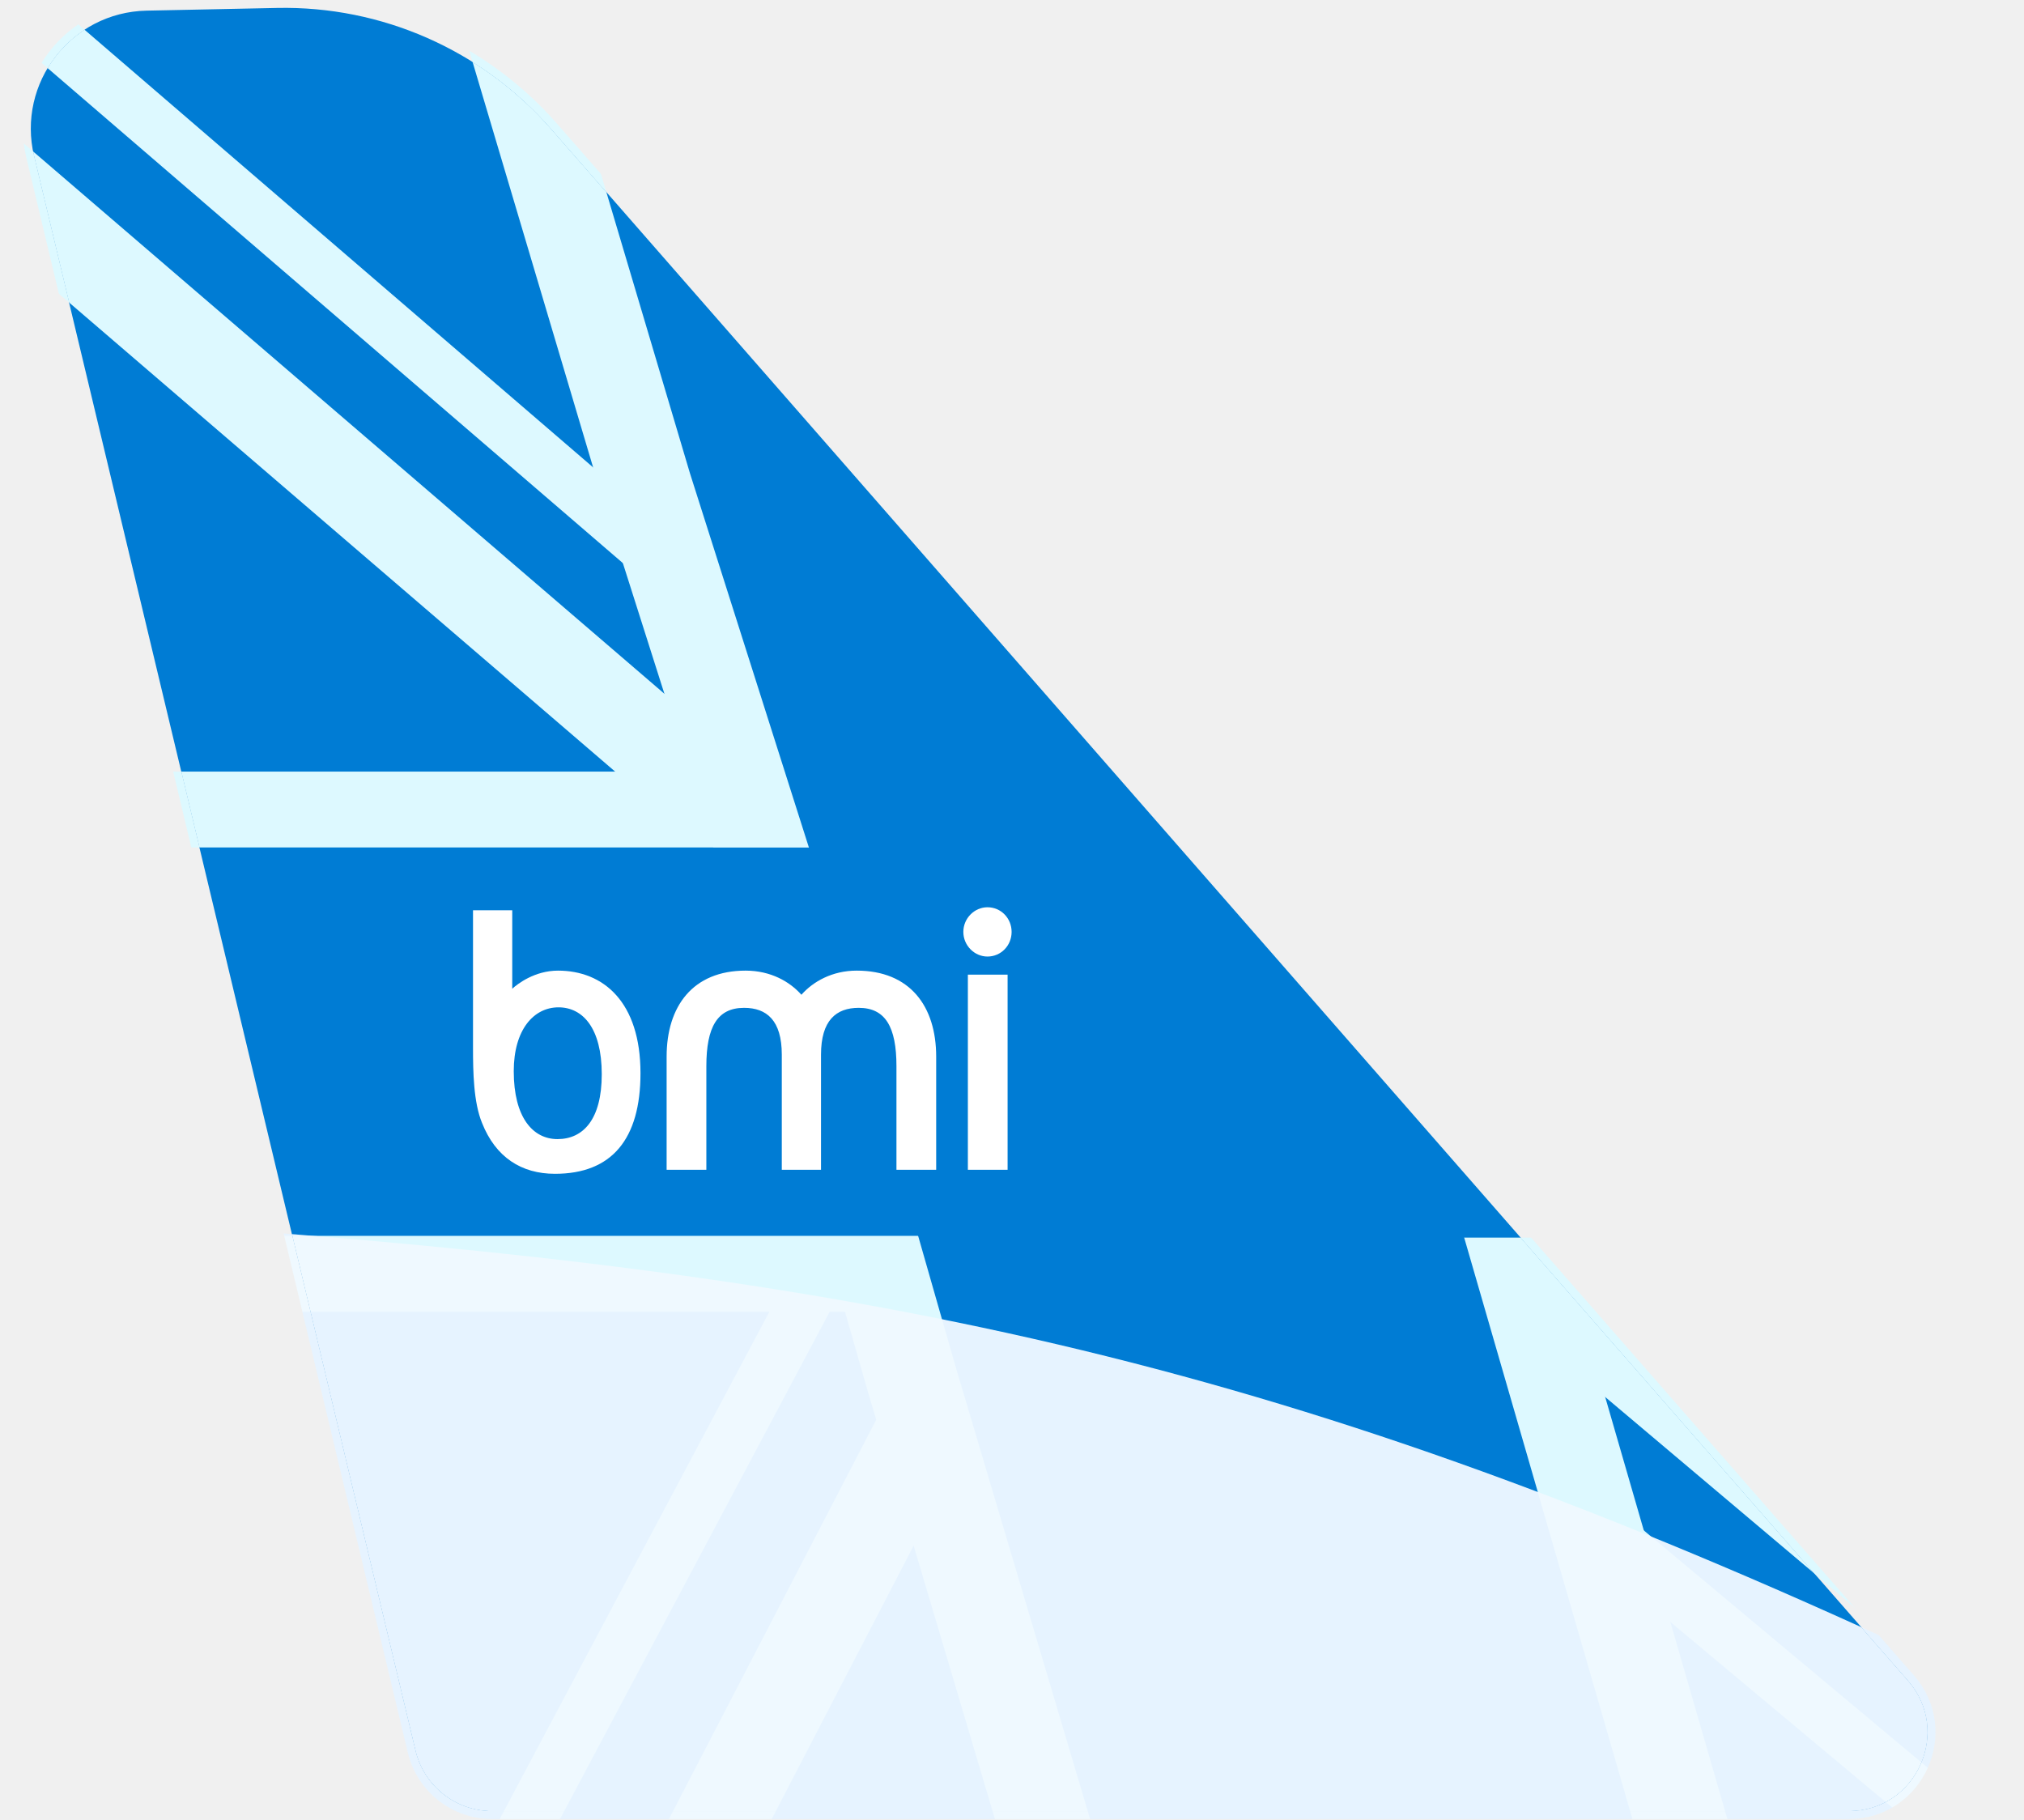
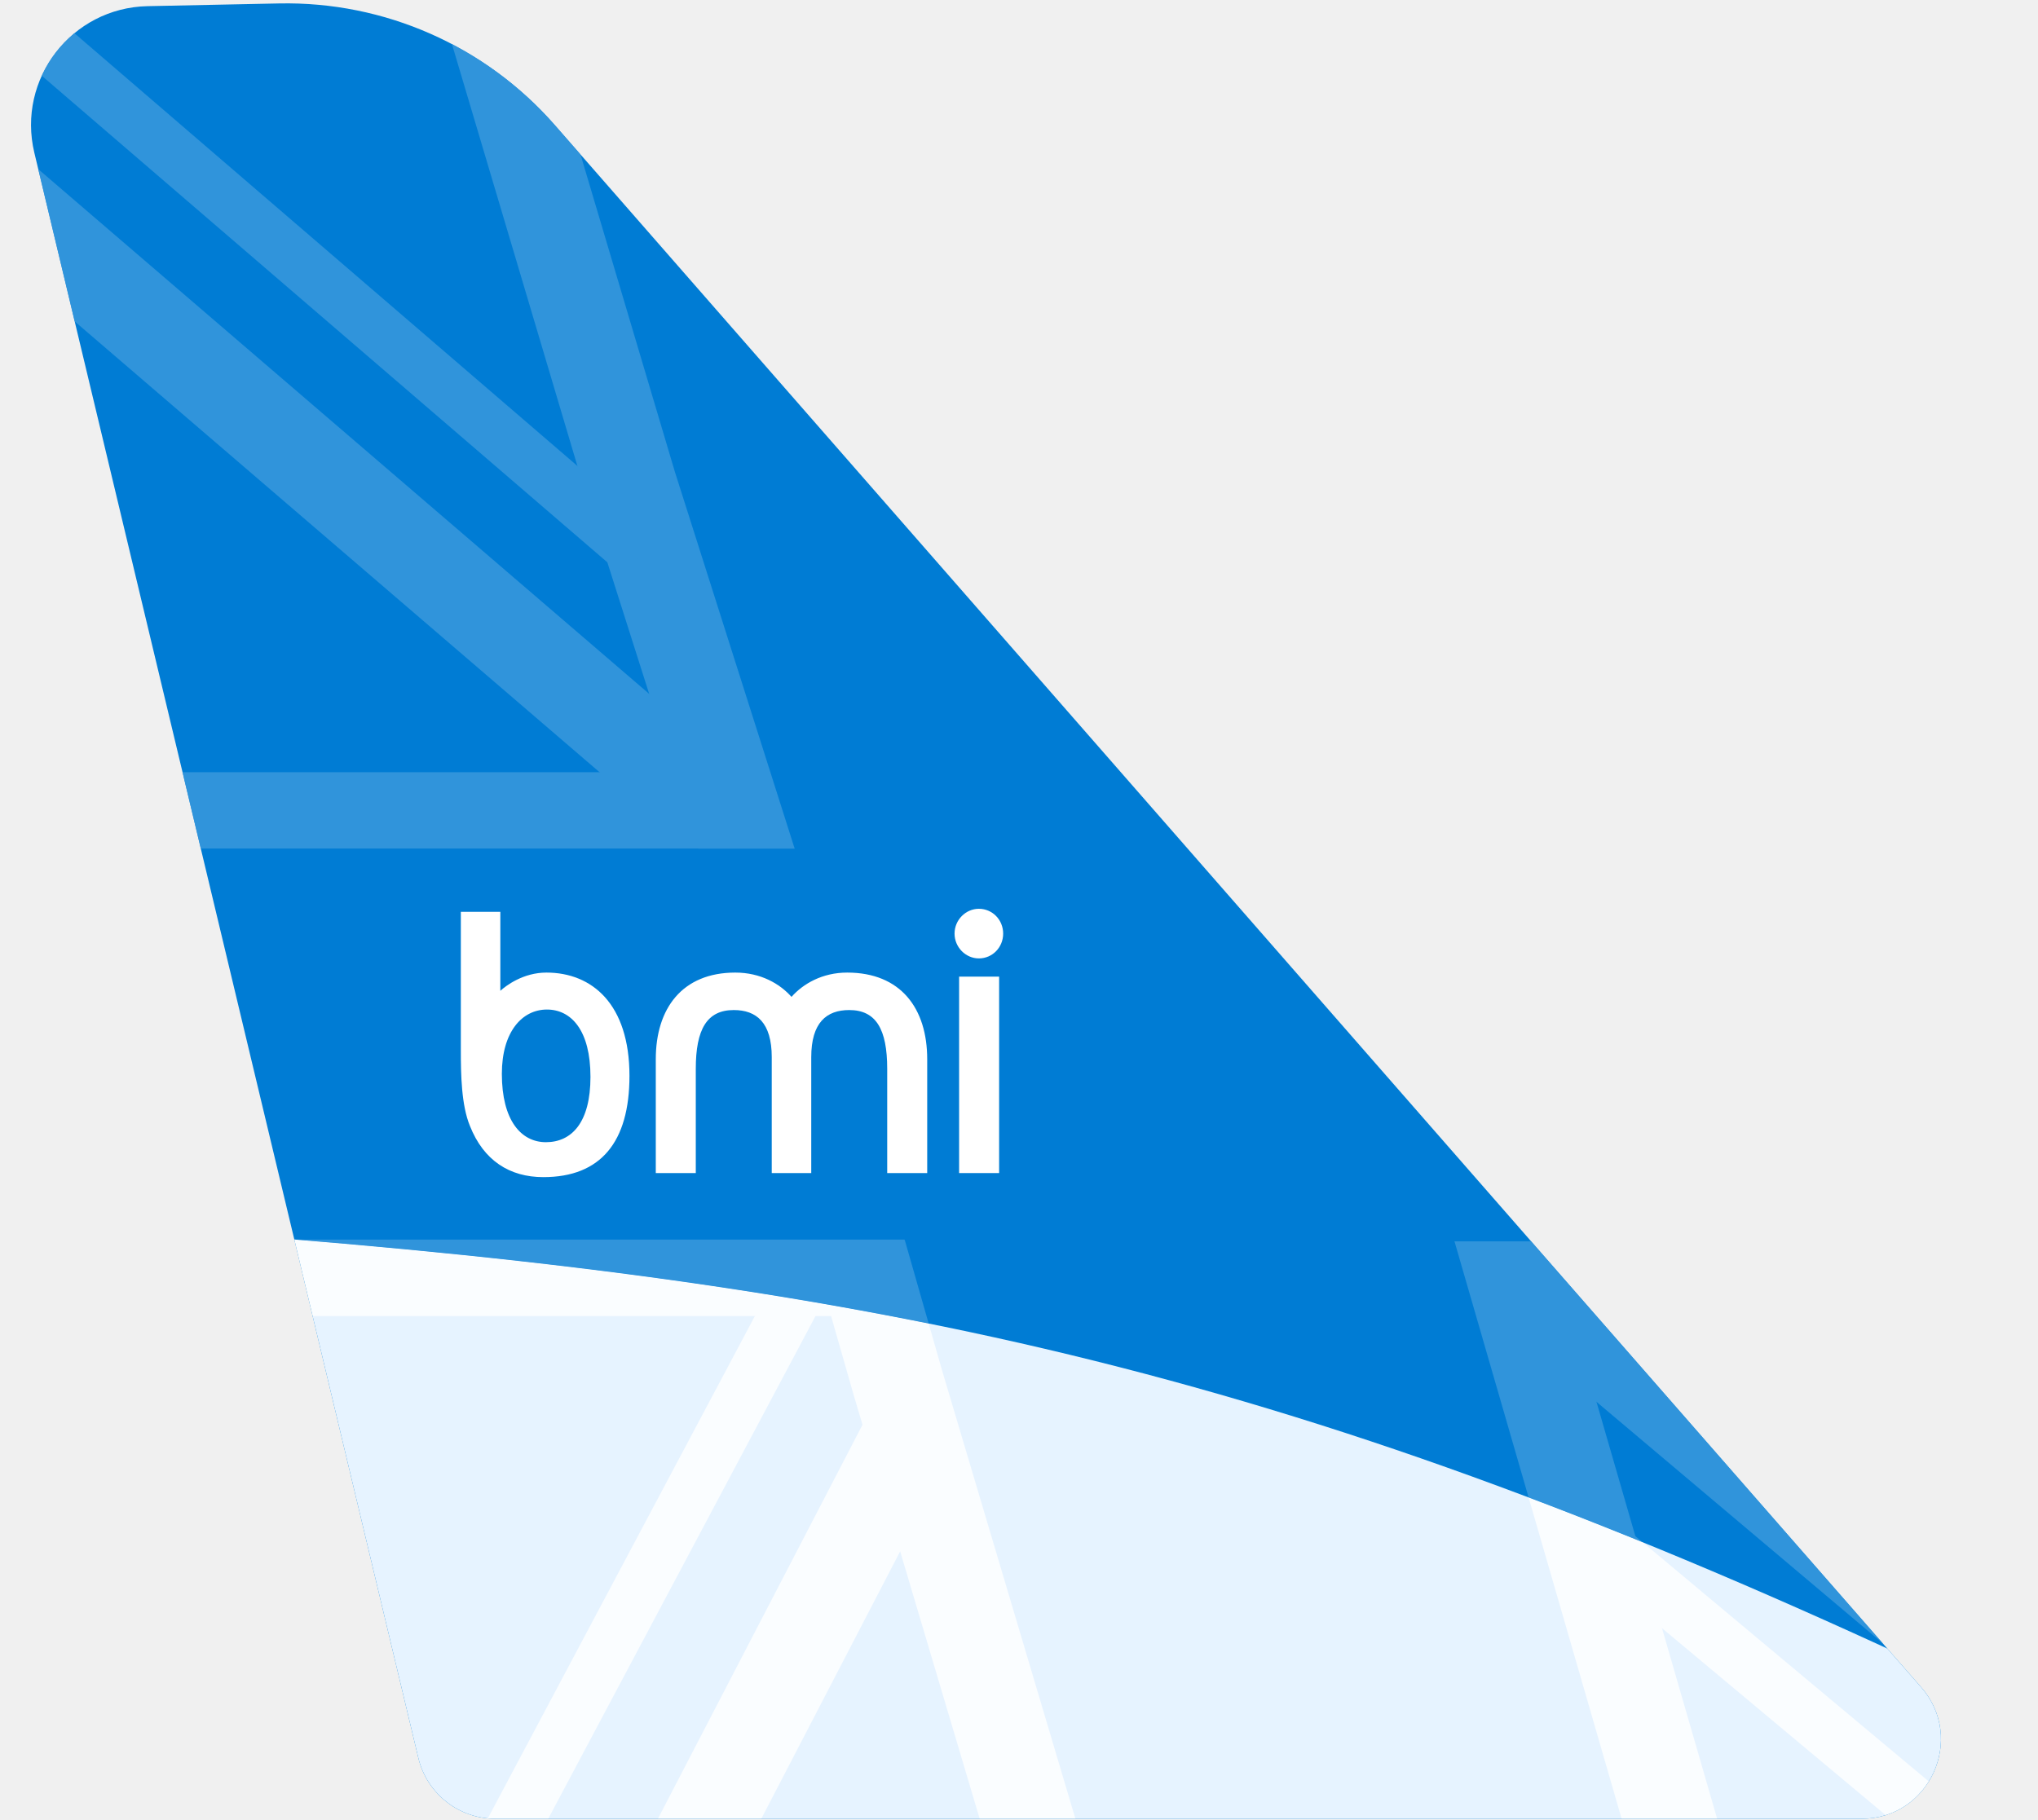
- <svg xmlns="http://www.w3.org/2000/svg" xmlns:xlink="http://www.w3.org/1999/xlink" width="514" height="462" viewBox="0 0 514 462" fill="none">
-   <path d="M70.362 2.019L37.216 2.704C18.084 3.1 4.208 21.065 8.659 39.677L105.51 444.599C107.663 453.599 115.708 459.947 124.962 459.947H469.487C486.667 459.947 495.852 439.714 484.542 426.781L139.972 32.754C122.454 12.722 96.968 1.469 70.362 2.019Z" fill="#007CD4" />
-   <mask id="mask0_128_91" style="mask-type:alpha" maskUnits="userSpaceOnUse" x="5" y="0" width="487" height="462">
-     <use xlink:href="#stroke0_128_91" fill="white" />
-     <mask id="stroke1_128_91" maskUnits="userSpaceOnUse" x="5" y="-0.849" width="487" height="463" fill="black">
-       <rect fill="white" x="5" y="-0.849" width="487" height="463" />
-       <use xlink:href="#stroke0_128_91" />
-     </mask>
-     <path d="M37.216 2.704L70.362 2.019C96.968 1.469 122.454 12.722 139.972 32.754L484.542 426.781C495.852 439.714 486.667 459.947 469.487 459.947H124.962C115.708 459.947 107.663 453.599 105.51 444.599L8.659 39.677C4.208 21.065 18.084 3.1 37.216 2.704Z" stroke-width="4" stroke="#1E1E1E" mask="url(#stroke1_128_91)" />
+ <svg xmlns="http://www.w3.org/2000/svg" width="514" height="459" viewBox="0 0 514 459" fill="none">
+   <path d="M70.362 0.868L37.216 1.553C18.084 1.949 4.208 19.914 8.659 38.525L105.51 443.448C107.663 452.448 115.708 458.796 124.962 458.796H469.487C486.667 458.796 495.852 438.563 484.542 425.63L139.972 31.603C122.454 11.57 96.968 0.318 70.362 0.868Z" fill="#007CD4" />
+   <mask id="mask0_128_91" style="mask-type:alpha" maskUnits="userSpaceOnUse" x="7" y="0" width="483" height="459">
+     <path d="M70.362 0.868L37.216 1.553C18.084 1.949 4.208 19.914 8.659 38.525L105.51 443.448C107.663 452.448 115.708 458.796 124.962 458.796H469.487C486.667 458.796 495.852 438.563 484.542 425.63L139.972 31.603C122.454 11.57 96.968 0.318 70.362 0.868Z" fill="white" />
  </mask>
  <g mask="url(#mask0_128_91)">
-     <path d="M494.649 423.345C334.28 348.161 229.873 325.049 61.002 312.389L111.951 516.184L649.195 496.37L494.649 423.345Z" fill="#E6F3FF" />
-     <g style="mix-blend-mode:soft-light">
-       <path d="M154.133 517.411L234.464 362.679" stroke-width="23.146" stroke="#DDF9FF" />
-       <path d="M110.561 507.085L208.156 323.493" stroke-width="13.502" stroke="#DDF9FF" />
-       <path d="M279.54 511.691L241.074 382.316L231.458 349.972L222.059 317.113" stroke-width="23.146" stroke="#DDF9FF" />
-       <path d="M233.137 323.491H64.002" stroke-width="19.289" stroke="#DDF9FF" />
-       <mask id="mask1_128_91" style="mask-type:alpha" maskUnits="userSpaceOnUse" x="-52" y="-28" width="268" height="244">
-         <rect x="-51.912" y="-27.064" width="267.733" height="242.294" fill="#D9D9D9" />
-       </mask>
-       <g mask="url(#mask1_128_91)">
-         <path d="M125.682 -5.807L164.147 123.568L195.948 223.624" stroke-width="23.146" stroke="#DDF9FF" />
-         <path d="M-10.605 37.384L184.348 204.856" stroke-width="23.146" stroke="#DDF9FF" />
-         <path d="M1.361 -0.845L166.532 141.28" stroke-width="13.502" stroke="#DDF9FF" />
-         <path d="M199.245 205.591H27.812" stroke-width="19.289" stroke="#DDF9FF" />
-       </g>
-       <mask id="mask2_128_91" style="mask-type:alpha" maskUnits="userSpaceOnUse" x="370" y="314" width="245" height="223">
-         <rect x="370.461" y="314.289" width="244.424" height="221.711" fill="#D9D9D9" />
-       </mask>
-       <g mask="url(#mask2_128_91)">
-         <path d="M438.421 502.746L382.238 308.616" stroke-width="23.146" stroke="#DDF9FF" />
-         <path d="M407.029 388.739L548.435 506.957" stroke-width="13.502" stroke="#DDF9FF" />
-         <path d="M545.717 323.961H378.729" stroke-width="19.289" stroke="#DDF9FF" />
-         <path d="M399.201 332.502L496.555 414.645" stroke-width="23.146" stroke="#DDF9FF" />
+     <path d="M489.649 422.193C329.28 347.009 224.873 323.898 56.002 311.237L106.951 515.032L644.195 495.218L489.649 422.193Z" fill="#E6F3FF" />
+     <mask id="mask1_128_91" style="mask-type:alpha" maskUnits="userSpaceOnUse" x="56" y="311" width="589" height="205">
+       <path d="M489.649 422.193C329.28 347.009 224.873 323.898 56.002 311.237L106.951 515.032L644.195 495.218L489.649 422.193Z" fill="#E6F3FF" />
+     </mask>
+     <g mask="url(#mask1_128_91)">
+       <g opacity="0.8">
+         <path d="M149.133 516.259L229.464 361.527" stroke-width="23.146" stroke="white" />
+         <path d="M105.561 505.933L203.156 322.342" stroke-width="13.502" stroke="white" />
+         <path d="M274.54 510.54L236.074 381.164L226.458 348.82L217.059 315.962" stroke-width="23.146" stroke="white" />
+         <path d="M228.137 322.34H59.002" stroke-width="19.289" stroke="white" />
+         <mask id="mask2_128_91" style="mask-type:alpha" maskUnits="userSpaceOnUse" x="365" y="313" width="245" height="222">
+           <path d="M366.425 314.102H608.921V533.884H366.425V314.102Z" fill="#D9D9D9" stroke-width="1.929" stroke="white" />
+         </mask>
+         <g mask="url(#mask2_128_91)">
+           <path d="M433.421 501.594L377.238 307.464" stroke-width="23.146" stroke="white" />
+           <path d="M402.029 387.588L543.435 505.806" stroke-width="13.502" stroke="white" />
+           <path d="M540.717 322.811H373.729" stroke-width="19.289" stroke="white" />
+           <path d="M394.201 331.351L491.555 413.494" stroke-width="23.146" stroke="white" />
+         </g>
      </g>
    </g>
-     <path d="M245.793 247.512H255.882V297.064H245.793V247.512Z" fill-rule="evenodd" clip-rule="evenodd" fill="white" />
-     <path d="M250.772 242.914C254.22 242.914 256.902 240.105 256.902 236.656C256.902 233.208 254.22 230.398 250.772 230.398C247.452 230.398 244.643 233.208 244.643 236.656C244.643 240.105 247.452 242.914 250.772 242.914Z" fill-rule="evenodd" clip-rule="evenodd" fill="white" />
-     <path d="M198.538 297.063V267.818C198.538 259.134 194.706 255.941 188.959 255.941C182.19 255.941 179.38 260.794 179.38 270.756V297.063H169.291V268.329C169.291 255.558 175.933 246.49 189.342 246.49C195.728 246.49 200.581 249.299 203.518 252.62C206.456 249.299 211.309 246.49 217.567 246.49C231.105 246.49 237.746 255.558 237.746 268.329V297.063H227.656V270.756C227.656 260.794 224.846 255.941 218.078 255.941C212.331 255.941 208.499 259.134 208.499 267.818V297.063H198.538Z" fill-rule="evenodd" clip-rule="evenodd" fill="white" />
-     <path d="M120.123 231.165H130.085V251.088C131.49 249.811 135.832 246.491 141.707 246.491C153.201 246.491 162.652 254.409 162.652 272.543C162.652 289.275 155.372 298.087 140.94 298.087C132.384 298.087 125.87 293.873 122.422 285.188C120.251 279.952 120.123 272.161 120.123 266.159V231.165ZM141.835 255.814C135.576 255.814 130.468 261.433 130.468 272.033C130.468 283.783 135.321 289.275 141.579 289.275C148.092 289.275 152.818 284.294 152.818 272.8C152.818 261.05 147.965 255.814 141.835 255.814Z" fill-rule="evenodd" clip-rule="evenodd" fill="white" />
+     <mask id="mask3_128_91" style="mask-type:alpha" maskUnits="userSpaceOnUse" x="-72" y="-35" width="717" height="531">
+       <path d="M489.65 422.193C329.281 347.009 224.874 323.898 56.002 311.238L-71.902 -34.868L164.309 -29.843L644.195 495.219L489.65 422.193Z" fill="#E6F3FF" />
+     </mask>
+     <g mask="url(#mask3_128_91)">
+       <g opacity="0.8">
+         <path d="M149.133 516.259L229.464 361.527" stroke-width="23.146" stroke="#3C9ADD" />
+         <path d="M105.561 505.933L203.156 322.342" stroke-width="13.502" stroke="#3C9ADD" />
+         <path d="M274.54 510.54L236.074 381.164L226.458 348.82L217.059 315.962" stroke-width="23.146" stroke="#3C9ADD" />
+         <path d="M228.137 322.34H59.002" stroke-width="19.289" stroke="#3C9ADD" />
+         <mask id="mask4_128_91" style="mask-type:alpha" maskUnits="userSpaceOnUse" x="-57" y="-29" width="268" height="244">
+           <path d="M-55.948 -27.251H209.856V213.114H-55.948V-27.251Z" fill="#D9D9D9" stroke-width="1.929" stroke="#3C9ADD" />
+         </mask>
+         <g mask="url(#mask4_128_91)">
+           <path d="M120.682 -6.959L159.147 122.416L190.948 222.472" stroke-width="23.146" stroke="#3C9ADD" />
+           <path d="M-15.605 36.232L179.348 203.705" stroke-width="23.146" stroke="#3C9ADD" />
+           <path d="M-3.639 -1.997L161.532 140.128" stroke-width="13.502" stroke="#3C9ADD" />
+           <path d="M194.245 204.439H22.812" stroke-width="19.289" stroke="#3C9ADD" />
+         </g>
+         <mask id="mask5_128_91" style="mask-type:alpha" maskUnits="userSpaceOnUse" x="365" y="313" width="245" height="222">
+           <path d="M366.425 314.102H608.921V533.884H366.425V314.102Z" fill="#D9D9D9" stroke-width="1.929" stroke="#3C9ADD" />
+         </mask>
+         <g mask="url(#mask5_128_91)">
+           <path d="M433.421 501.594L377.238 307.464" stroke-width="23.146" stroke="#3C9ADD" />
+           <path d="M402.029 387.588L543.435 505.806" stroke-width="13.502" stroke="#3C9ADD" />
+           <path d="M540.717 322.811H373.729" stroke-width="19.289" stroke="#3C9ADD" />
+           <path d="M394.201 331.351L491.555 413.494" stroke-width="23.146" stroke="#3C9ADD" />
+         </g>
+       </g>
+     </g>
+     <path d="M241.896 246.36H251.986V295.912H241.896V246.36Z" fill-rule="evenodd" clip-rule="evenodd" fill="white" />
+     <path d="M246.876 241.763C250.324 241.763 253.006 238.953 253.006 235.505C253.006 232.057 250.324 229.247 246.876 229.247C243.556 229.247 240.746 232.057 240.746 235.505C240.746 238.953 243.556 241.763 246.876 241.763Z" fill-rule="evenodd" clip-rule="evenodd" fill="white" />
+     <path d="M194.641 295.913V266.667C194.641 257.983 190.81 254.79 185.063 254.79C178.294 254.79 175.484 259.643 175.484 269.605V295.913H165.395V267.178C165.395 254.407 172.036 245.339 185.446 245.339C191.831 245.339 196.685 248.148 199.622 251.469C202.559 248.148 207.413 245.339 213.671 245.339C227.209 245.339 233.849 254.407 233.849 267.178V295.913H223.76V269.605C223.76 259.643 220.95 254.79 214.182 254.79C208.434 254.79 204.603 257.983 204.603 266.667V295.913H194.641Z" fill-rule="evenodd" clip-rule="evenodd" fill="white" />
+     <path d="M116.227 230.014H126.188V249.937C127.593 248.66 131.935 245.339 137.81 245.339C149.305 245.339 158.755 253.258 158.755 271.392C158.755 288.123 151.476 296.935 137.044 296.935C128.487 296.935 121.974 292.722 118.526 284.037C116.355 278.801 116.227 271.009 116.227 265.007V230.014ZM137.938 254.662C131.68 254.662 126.572 260.281 126.572 270.882C126.572 282.632 131.425 288.123 137.683 288.123C144.196 288.123 148.921 283.142 148.921 271.649C148.921 259.899 144.068 254.662 137.938 254.662Z" fill-rule="evenodd" clip-rule="evenodd" fill="white" />
  </g>
-   <defs>
-     <path id="stroke0_128_91" d="M70.362 2.019L37.216 2.704C18.084 3.1 4.208 21.065 8.659 39.677L105.51 444.599C107.663 453.599 115.708 459.947 124.962 459.947H469.487C486.667 459.947 495.852 439.714 484.542 426.781L139.972 32.754C122.454 12.722 96.968 1.469 70.362 2.019Z" />
-   </defs>
</svg>
